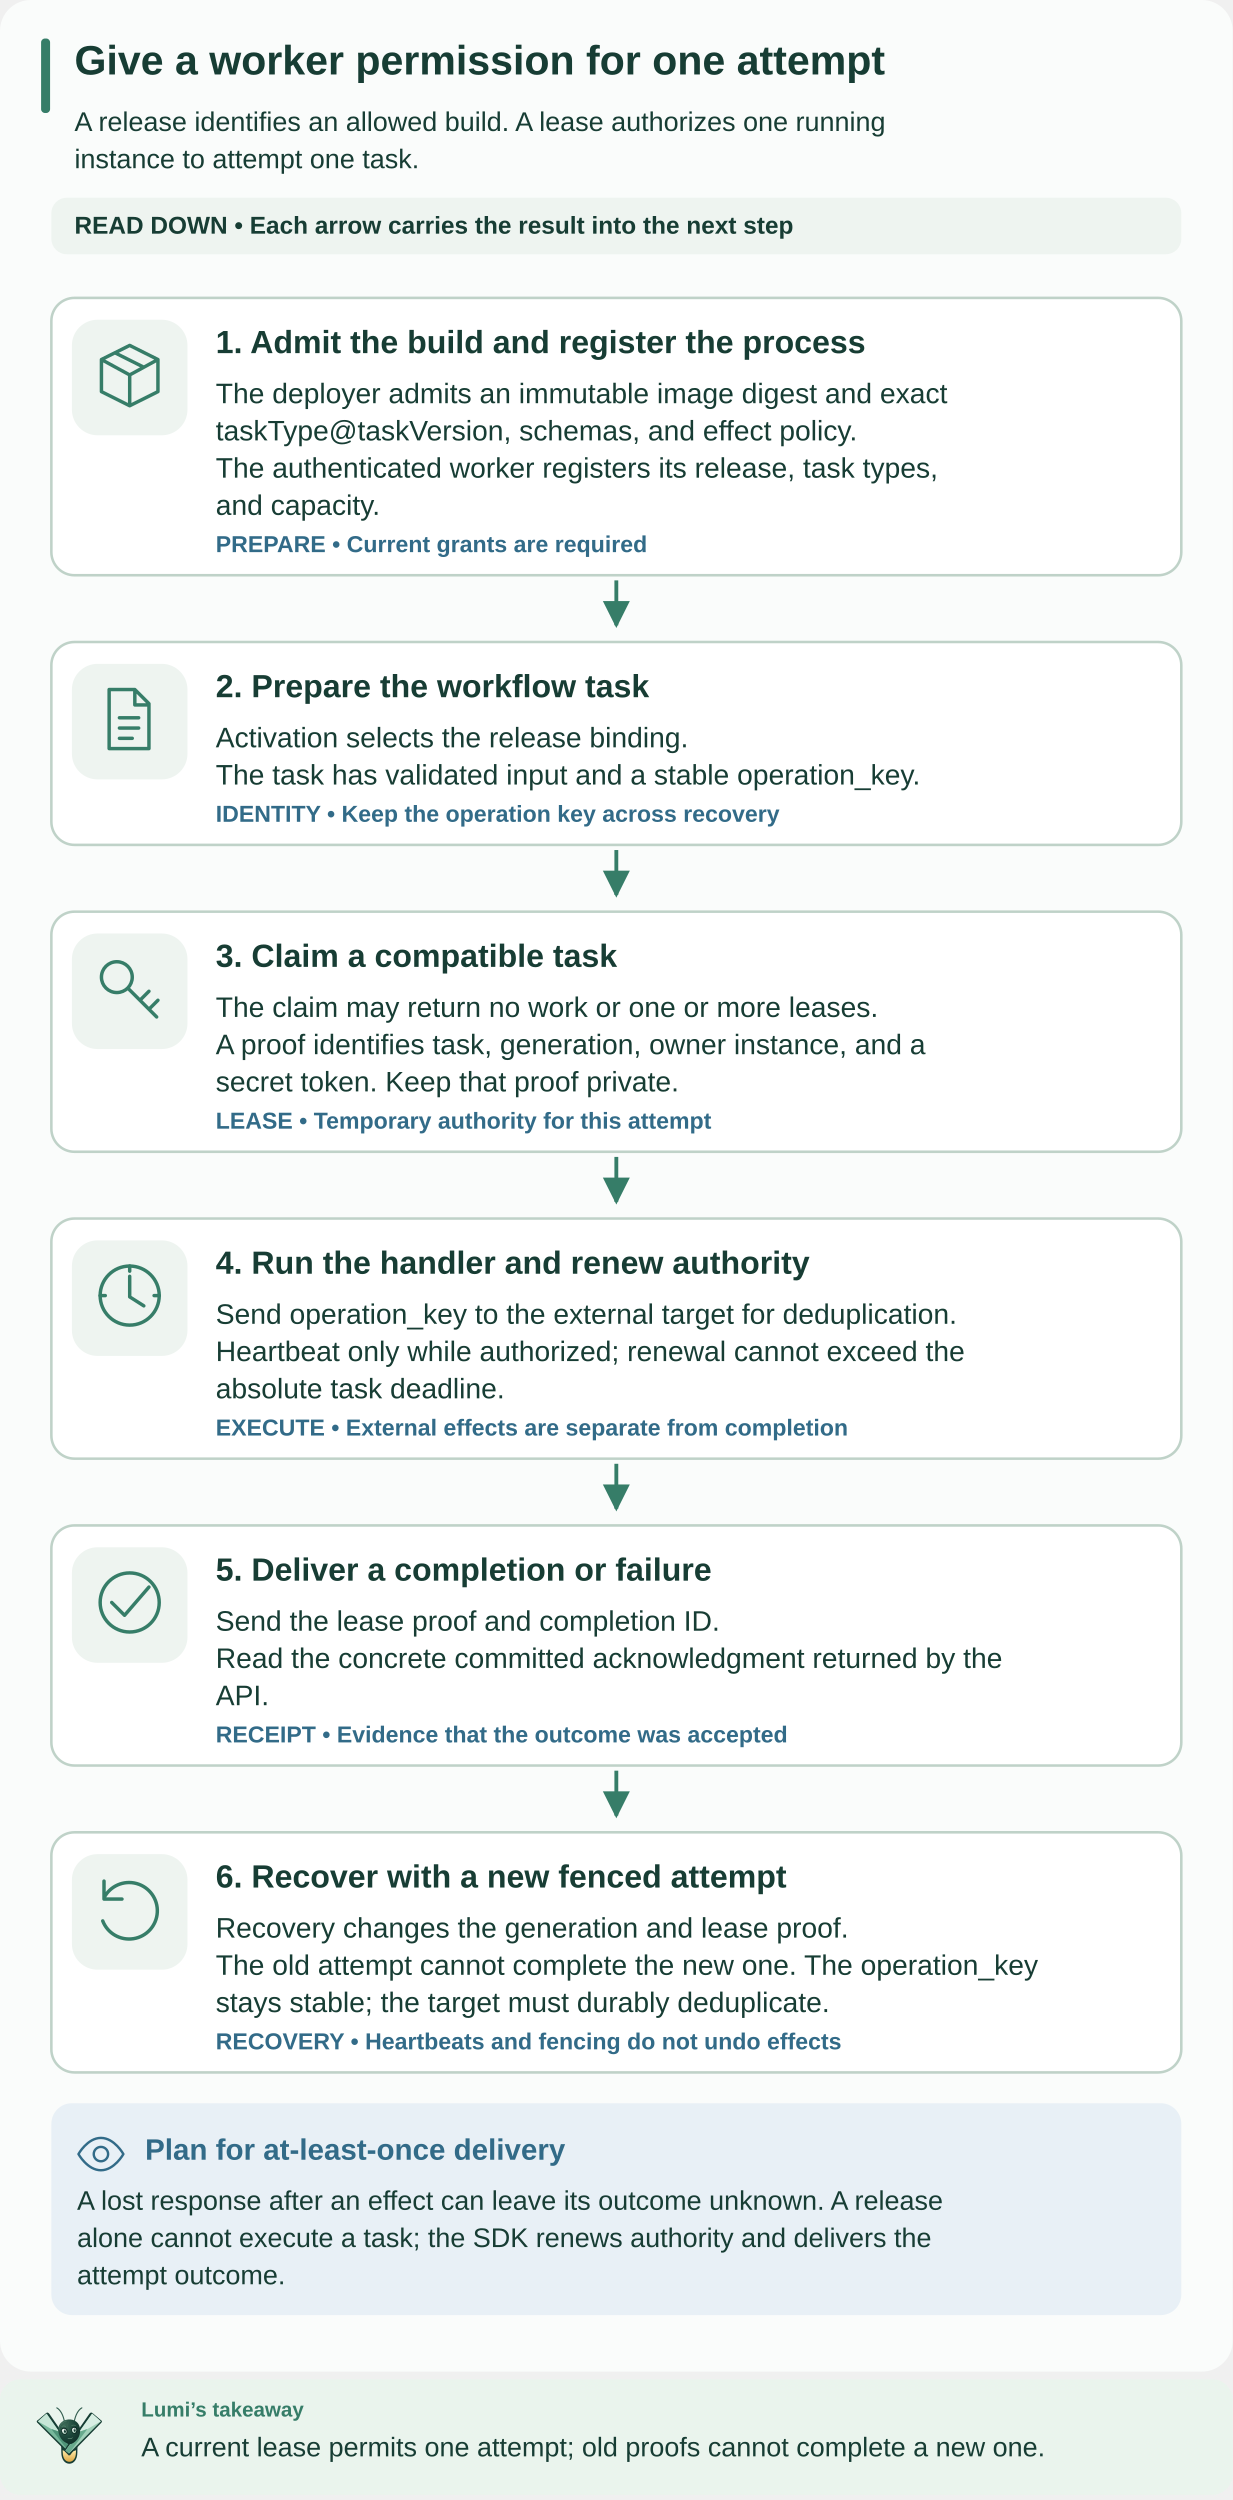
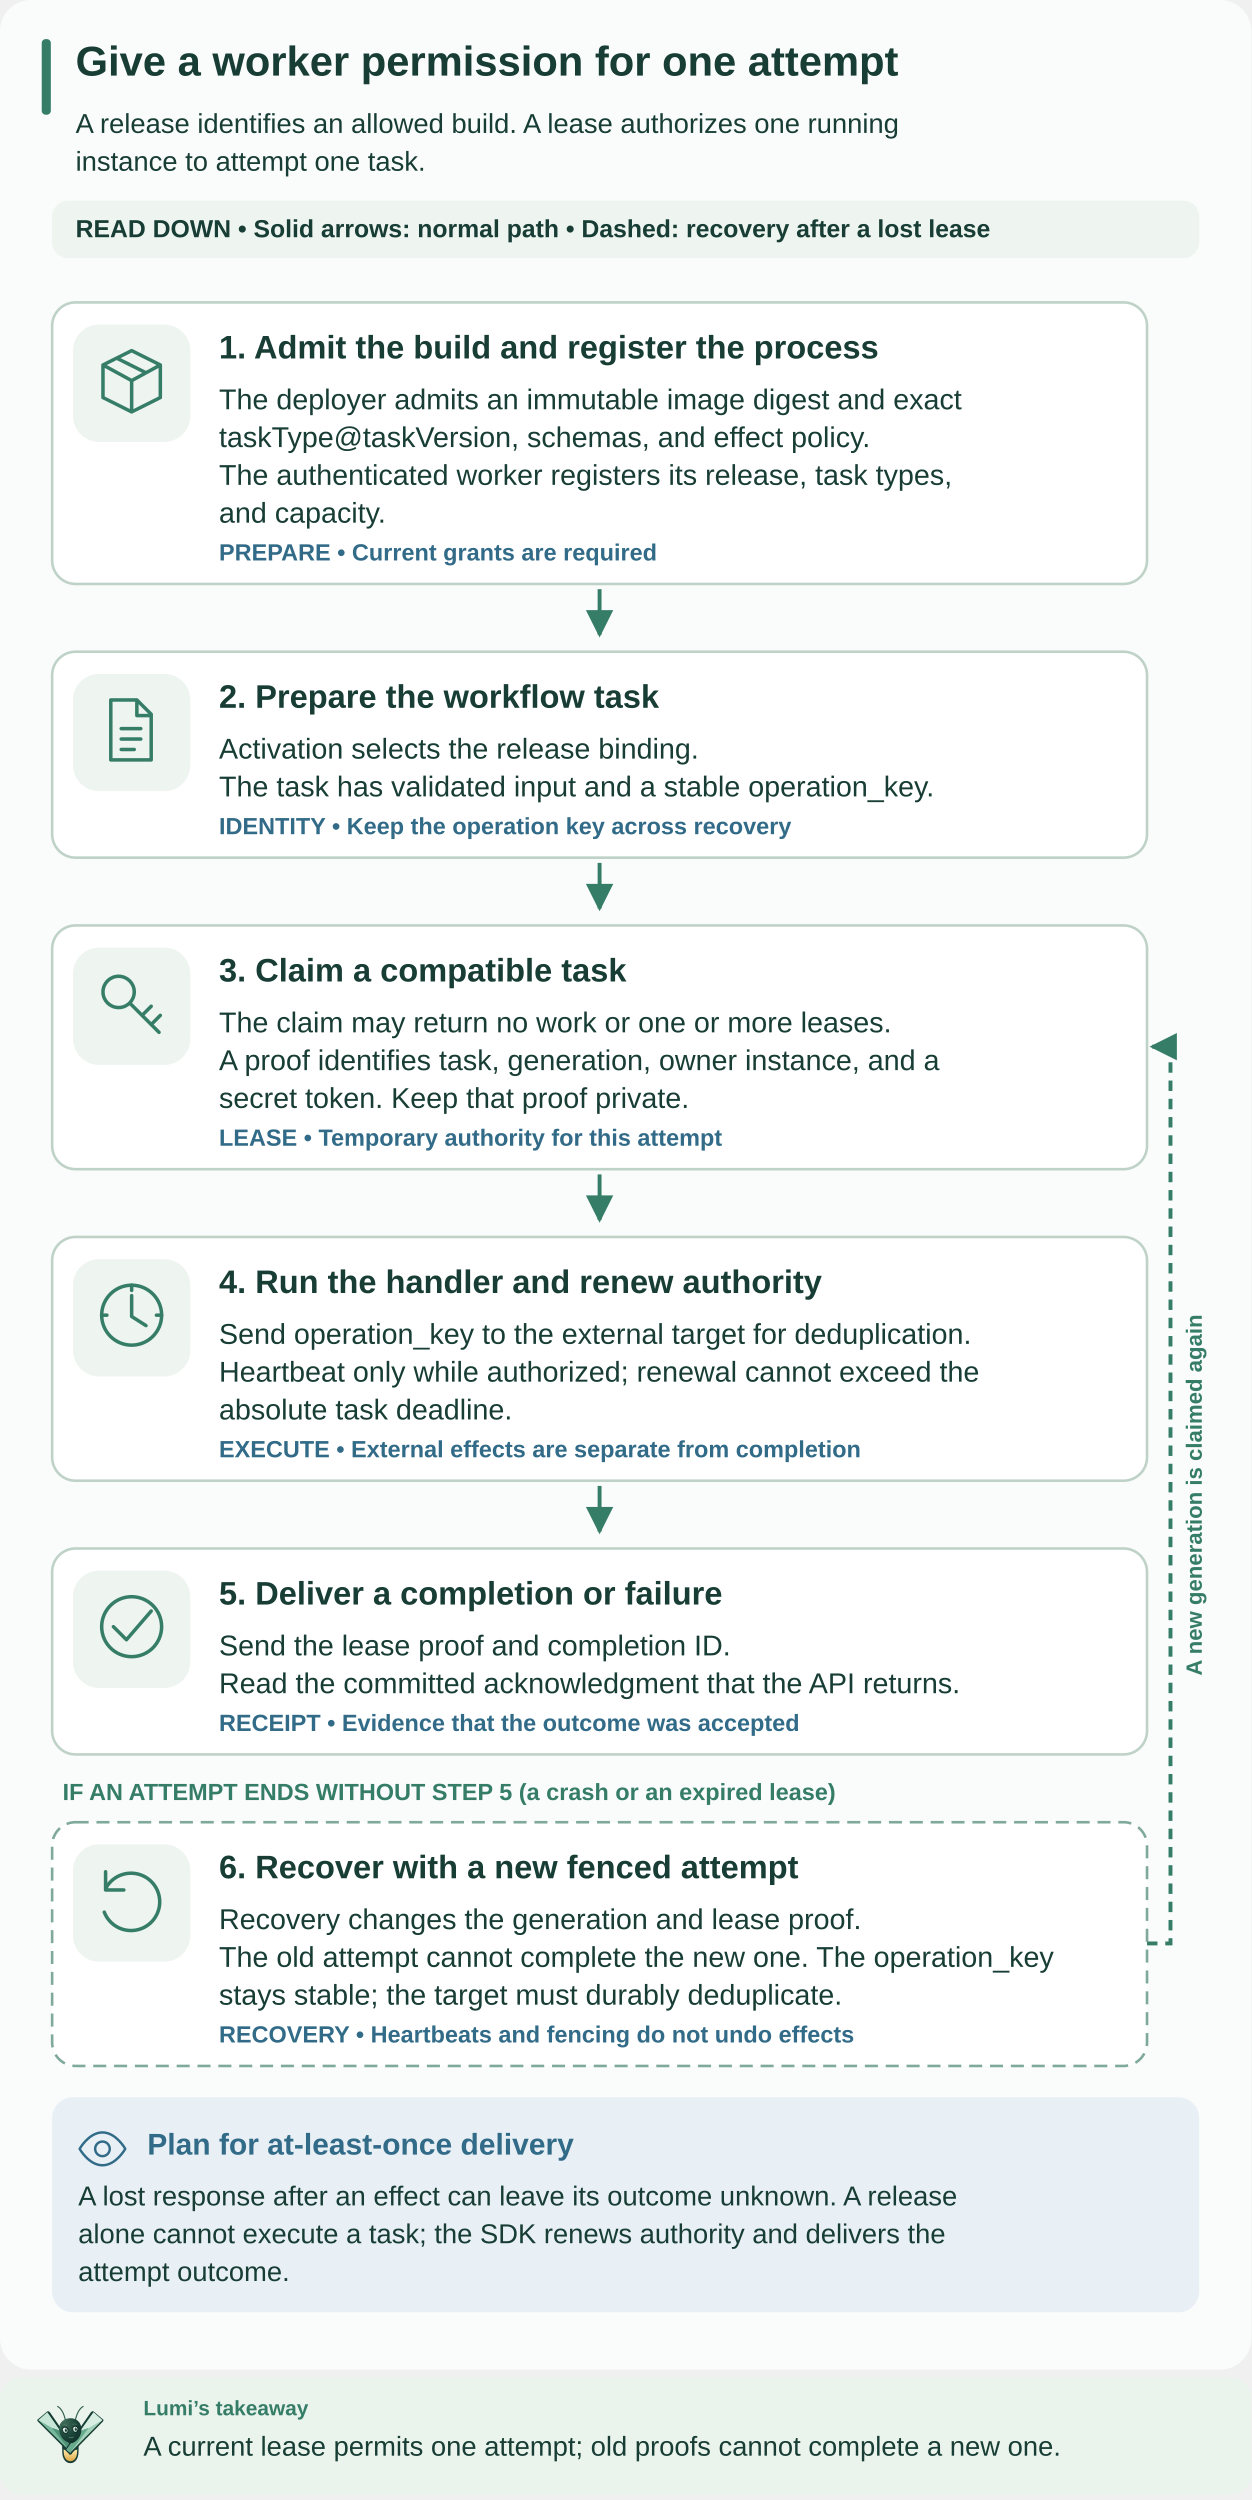
- <svg xmlns="http://www.w3.org/2000/svg" width="960" height="1947" viewBox="0 0 960 1947" role="img" aria-labelledby="title desc">
+ <svg xmlns="http://www.w3.org/2000/svg" width="960" height="1918" viewBox="0 0 960 1918" role="img" aria-labelledby="title desc">
  <defs>
    <marker id="arrow" viewBox="0 0 10 10" refX="9" refY="5" markerWidth="7" markerHeight="7" orient="auto">
      <path d="M0 0 10 5 0 10z" fill="#367D68" />
    </marker>
  </defs>
  <style>text{font-family:Arial,Helvetica,sans-serif}.edge{stroke:#367D68;stroke-width:3;fill:none;marker-end:url(#arrow)}</style>
-   <rect width="960" height="1847" rx="24" fill="#FAFCFB" />
+   <rect width="960" height="1818" rx="24" fill="#FAFCFB" />
  <rect x="32" y="30" width="7" height="58" rx="3" fill="#367D68" />
  <text x="58" y="58" font-size="32" font-weight="700" fill="#173D34">Give a worker permission for one attempt</text>
  <text x="58" y="102" font-size="21" font-weight="400" fill="#173D34">A release identifies an allowed build. A lease authorizes one running</text>
  <text x="58" y="131" font-size="21" font-weight="400" fill="#173D34">instance to attempt one task.</text>
  <rect x="40" y="154" width="880" height="44" rx="12" fill="#EEF4F0" />
-   <text x="58" y="182" font-size="19" font-weight="600" fill="#173D34">READ DOWN  •  Each arrow carries the result into the next step</text>
-   <rect x="40" y="232" width="880" height="216" rx="18" fill="white" stroke="#BFD2C8" stroke-width="2" />
+   <text x="58" y="182" font-size="19" font-weight="600" fill="#173D34">READ DOWN  •  Solid arrows: normal path  •  Dashed: recovery after a lost lease</text>
+   <rect x="40" y="232" width="840" height="216" rx="18" fill="white" stroke="#BFD2C8" stroke-width="2" />
  <rect x="56" y="249" width="90" height="90" rx="20" fill="#EEF4F0" />
  <g transform="translate(73 264) scale(1)" stroke="#367D68" stroke-width="2.7" fill="none" stroke-linecap="round" stroke-linejoin="round">
    <path d="m6 16 22-11 22 11v25L28 52 6 41z M6 16l22 12 22-12 M28 28v24 M17 11l22 11" />
  </g>
  <text x="168" y="275" font-size="25" font-weight="700" fill="#173D34">1. Admit the build and register the process</text>
  <text x="168" y="314" font-size="22" font-weight="400" fill="#173D34">The deployer admits an immutable image digest and exact</text>
  <text x="168" y="343" font-size="22" font-weight="400" fill="#173D34">taskType@taskVersion, schemas, and effect policy.</text>
  <text x="168" y="372" font-size="22" font-weight="400" fill="#173D34">The authenticated worker registers its release, task types,</text>
  <text x="168" y="401" font-size="22" font-weight="400" fill="#173D34">and capacity.</text>
  <text x="168" y="430" font-size="18" font-weight="600" fill="#326B88">PREPARE • Current grants are required</text>
-   <path class="edge" d="M480 452v35" />
-   <rect x="40" y="500" width="880" height="158" rx="18" fill="white" stroke="#BFD2C8" stroke-width="2" />
+   <path class="edge" d="M460 452v35" />
+   <rect x="40" y="500" width="840" height="158" rx="18" fill="white" stroke="#BFD2C8" stroke-width="2" />
  <rect x="56" y="517" width="90" height="90" rx="20" fill="#EEF4F0" />
  <g transform="translate(73 532) scale(1)" stroke="#367D68" stroke-width="2.7" fill="none" stroke-linecap="round" stroke-linejoin="round">
    <path d="M12 5h20l11 11v35H12z M32 5v12h11 M20 27h15 M20 35h15 M20 43h10" />
  </g>
  <text x="168" y="543" font-size="25" font-weight="700" fill="#173D34">2. Prepare the workflow task</text>
  <text x="168" y="582" font-size="22" font-weight="400" fill="#173D34">Activation selects the release binding.</text>
  <text x="168" y="611" font-size="22" font-weight="400" fill="#173D34">The task has validated input and a stable operation_key.</text>
  <text x="168" y="640" font-size="18" font-weight="600" fill="#326B88">IDENTITY • Keep the operation key across recovery</text>
-   <path class="edge" d="M480 662v35" />
-   <rect x="40" y="710" width="880" height="187" rx="18" fill="white" stroke="#BFD2C8" stroke-width="2" />
+   <path class="edge" d="M460 662v35" />
+   <rect x="40" y="710" width="840" height="187" rx="18" fill="white" stroke="#BFD2C8" stroke-width="2" />
  <rect x="56" y="727" width="90" height="90" rx="20" fill="#EEF4F0" />
  <g transform="translate(73 742) scale(1)" stroke="#367D68" stroke-width="2.7" fill="none" stroke-linecap="round" stroke-linejoin="round">
    <circle cx="18" cy="19" r="12" />
    <path d="m27 28 22 22 M36 37l7-7 M43 44l7-7" />
  </g>
  <text x="168" y="753" font-size="25" font-weight="700" fill="#173D34">3. Claim a compatible task</text>
  <text x="168" y="792" font-size="22" font-weight="400" fill="#173D34">The claim may return no work or one or more leases.</text>
  <text x="168" y="821" font-size="22" font-weight="400" fill="#173D34">A proof identifies task, generation, owner instance, and a</text>
  <text x="168" y="850" font-size="22" font-weight="400" fill="#173D34">secret token. Keep that proof private.</text>
  <text x="168" y="879" font-size="18" font-weight="600" fill="#326B88">LEASE • Temporary authority for this attempt</text>
-   <path class="edge" d="M480 901v35" />
-   <rect x="40" y="949" width="880" height="187" rx="18" fill="white" stroke="#BFD2C8" stroke-width="2" />
+   <path class="edge" d="M460 901v35" />
+   <rect x="40" y="949" width="840" height="187" rx="18" fill="white" stroke="#BFD2C8" stroke-width="2" />
  <rect x="56" y="966" width="90" height="90" rx="20" fill="#EEF4F0" />
  <g transform="translate(73 981) scale(1)" stroke="#367D68" stroke-width="2.7" fill="none" stroke-linecap="round" stroke-linejoin="round">
    <circle cx="28" cy="28" r="23" />
    <path d="M28 13v16l11 7 M28 5v4 M5 28h4 M47 28h4" />
  </g>
  <text x="168" y="992" font-size="25" font-weight="700" fill="#173D34">4. Run the handler and renew authority</text>
  <text x="168" y="1031" font-size="22" font-weight="400" fill="#173D34">Send operation_key to the external target for deduplication.</text>
  <text x="168" y="1060" font-size="22" font-weight="400" fill="#173D34">Heartbeat only while authorized; renewal cannot exceed the</text>
  <text x="168" y="1089" font-size="22" font-weight="400" fill="#173D34">absolute task deadline.</text>
  <text x="168" y="1118" font-size="18" font-weight="600" fill="#326B88">EXECUTE • External effects are separate from completion</text>
-   <path class="edge" d="M480 1140v35" />
-   <rect x="40" y="1188" width="880" height="187" rx="18" fill="white" stroke="#BFD2C8" stroke-width="2" />
+   <path class="edge" d="M460 1140v35" />
+   <rect x="40" y="1188" width="840" height="158" rx="18" fill="white" stroke="#BFD2C8" stroke-width="2" />
  <rect x="56" y="1205" width="90" height="90" rx="20" fill="#EEF4F0" />
  <g transform="translate(73 1220) scale(1)" stroke="#367D68" stroke-width="2.7" fill="none" stroke-linecap="round" stroke-linejoin="round">
    <circle cx="28" cy="28" r="23" />
    <path d="m14 28 10 10 19-22" />
  </g>
  <text x="168" y="1231" font-size="25" font-weight="700" fill="#173D34">5. Deliver a completion or failure</text>
  <text x="168" y="1270" font-size="22" font-weight="400" fill="#173D34">Send the lease proof and completion ID.</text>
-   <text x="168" y="1299" font-size="22" font-weight="400" fill="#173D34">Read the concrete committed acknowledgment returned by the</text>
-   <text x="168" y="1328" font-size="22" font-weight="400" fill="#173D34">API.</text>
-   <text x="168" y="1357" font-size="18" font-weight="600" fill="#326B88">RECEIPT • Evidence that the outcome was accepted</text>
-   <path class="edge" d="M480 1379v35" />
-   <rect x="40" y="1427" width="880" height="187" rx="18" fill="white" stroke="#BFD2C8" stroke-width="2" />
-   <rect x="56" y="1444" width="90" height="90" rx="20" fill="#EEF4F0" />
-   <g transform="translate(73 1459) scale(1)" stroke="#367D68" stroke-width="2.7" fill="none" stroke-linecap="round" stroke-linejoin="round">
+   <text x="168" y="1299" font-size="22" font-weight="400" fill="#173D34">Read the committed acknowledgment that the API returns.</text>
+   <text x="168" y="1328" font-size="18" font-weight="600" fill="#326B88">RECEIPT • Evidence that the outcome was accepted</text>
+   <rect x="40" y="1398" width="840" height="187" rx="18" fill="white" stroke="#7FA99A" stroke-width="2" stroke-dasharray="10 6" />
+   <rect x="56" y="1415" width="90" height="90" rx="20" fill="#EEF4F0" />
+   <g transform="translate(73 1430) scale(1)" stroke="#367D68" stroke-width="2.7" fill="none" stroke-linecap="round" stroke-linejoin="round">
    <path d="M8 19A22 22 0 1 1 7 37 M8 6v14h14" />
  </g>
-   <text x="168" y="1470" font-size="25" font-weight="700" fill="#173D34">6. Recover with a new fenced attempt</text>
-   <text x="168" y="1509" font-size="22" font-weight="400" fill="#173D34">Recovery changes the generation and lease proof.</text>
-   <text x="168" y="1538" font-size="22" font-weight="400" fill="#173D34">The old attempt cannot complete the new one. The operation_key</text>
-   <text x="168" y="1567" font-size="22" font-weight="400" fill="#173D34">stays stable; the target must durably deduplicate.</text>
-   <text x="168" y="1596" font-size="18" font-weight="600" fill="#326B88">RECOVERY • Heartbeats and fencing do not undo effects</text>
-   <rect x="40" y="1638" width="880" height="165" rx="16" fill="#E8F0F6" />
-   <g transform="translate(59 1658) scale(0.7)" stroke="#326B88" stroke-width="2.7" fill="none" stroke-linecap="round" stroke-linejoin="round">
+   <text x="168" y="1441" font-size="25" font-weight="700" fill="#173D34">6. Recover with a new fenced attempt</text>
+   <text x="168" y="1480" font-size="22" font-weight="400" fill="#173D34">Recovery changes the generation and lease proof.</text>
+   <text x="168" y="1509" font-size="22" font-weight="400" fill="#173D34">The old attempt cannot complete the new one. The operation_key</text>
+   <text x="168" y="1538" font-size="22" font-weight="400" fill="#173D34">stays stable; the target must durably deduplicate.</text>
+   <text x="168" y="1567" font-size="18" font-weight="600" fill="#326B88">RECOVERY • Heartbeats and fencing do not undo effects</text>
+   <text x="48" y="1381" font-size="18" font-weight="700" fill="#367D68">IF AN ATTEMPT ENDS WITHOUT STEP 5 (a crash or an expired lease)</text>
+   <path d="M880 1491H898V803H884" fill="none" stroke="#367D68" stroke-width="3" stroke-dasharray="8 6" marker-end="url(#arrow)" />
+   <text x="922" y="1147" transform="rotate(-90 922 1147)" text-anchor="middle" font-size="17" font-weight="700" fill="#367D68">A new generation is claimed again</text>
+   <rect x="40" y="1609" width="880" height="165" rx="16" fill="#E8F0F6" />
+   <g transform="translate(59 1629) scale(0.7)" stroke="#326B88" stroke-width="2.7" fill="none" stroke-linecap="round" stroke-linejoin="round">
    <path d="M3 28s10-18 25-18 25 18 25 18-10 18-25 18S3 28 3 28z" />
    <circle cx="28" cy="28" r="8" />
  </g>
-   <text x="113" y="1682" font-size="23" font-weight="700" fill="#326B88">Plan for at-least-once delivery</text>
-   <text x="60" y="1721" font-size="21" font-weight="400" fill="#173D34">A lost response after an effect can leave its outcome unknown. A release</text>
-   <text x="60" y="1750" font-size="21" font-weight="400" fill="#173D34">alone cannot execute a task; the SDK renews authority and delivers the</text>
-   <text x="60" y="1779" font-size="21" font-weight="400" fill="#173D34">attempt outcome.</text>
+   <text x="113" y="1653" font-size="23" font-weight="700" fill="#326B88">Plan for at-least-once delivery</text>
+   <text x="60" y="1692" font-size="21" font-weight="400" fill="#173D34">A lost response after an effect can leave its outcome unknown. A release</text>
+   <text x="60" y="1721" font-size="21" font-weight="400" fill="#173D34">alone cannot execute a task; the SDK renews authority and delivers the</text>
+   <text x="60" y="1750" font-size="21" font-weight="400" fill="#173D34">attempt outcome.</text>
  <g id="lumi-takeaway">
-     <rect x="0" y="1853" width="960" height="90" rx="16" fill="#EAF4ED" />
-     <g transform="translate(22 1864) scale(.25)">
+     <rect x="0" y="1824" width="960" height="90" rx="16" fill="#EAF4ED" />
+     <g transform="translate(22 1835) scale(.25)">
      <defs>
        <radialGradient id="lumi-face" cx=".3" cy=".2" r=".9">
          <stop stop-color="#3C6957" />
          <stop offset=".55" stop-color="#1C463A" />
          <stop offset="1" stop-color="#102E28" />
        </radialGradient>
        <linearGradient id="lumi-eye" x1="0" y1="0" x2="0" y2="1">
          <stop stop-color="#FFFFFF" />
          <stop offset="1" stop-color="#B8DCC8" />
        </linearGradient>
        <linearGradient id="lumi-lantern" x1="0" y1="0" x2="0" y2="1">
          <stop stop-color="#FFEDAD" />
          <stop offset="1" stop-color="#DDA743" />
        </linearGradient>
      </defs>
      <g stroke-linecap="round" stroke-linejoin="round">
        <path d="M113 89C109 67 100 51 89 45M143 89C147 67 156 51 167 45" fill="none" stroke="#315C4E" stroke-width="3.5" />
        <path d="M102 134Q128 122 154 134L153 184C153 206 142 219 128 219C114 219 103 206 103 184Z" fill="#173D34" />
        <path d="M107 177Q128 185 149 177L148 191C146 205 138 213 128 213C118 213 110 205 108 191Z" fill="url(#lumi-lantern)" />
        <path d="M30 83L56 61Q61 57 66 64L142 174L130 193L28 91Q24 86 30 83Z" fill="#173D34" />
        <path d="M57 63L135 175L129 185L30 87Z" fill="#78B89C" />
        <path d="M57 63L96 119L72 111L30 87Z" fill="#C7E6D7" />
        <path d="M72 111L96 119L135 175L129 185Z" fill="#4F9479" />
        <path d="M226 83L200 61Q195 57 190 64L111 178L127 194L228 91Q232 86 226 83Z" fill="#173D34" />
        <path d="M199 63L116 178L127 187L226 87Z" fill="#A1D1B9" />
        <path d="M199 63L160 119L184 111L226 87Z" fill="#D8EEE3" />
        <path d="M184 111L160 119L116 178L127 187Z" fill="#68AA8D" />
        <g transform="rotate(-5 128 120)">
          <path d="M94 115C93 95 108 81 128 81C148 81 163 95 162 115       C162 135 150 152 130 158C109 155 95 138 94 115Z" fill="url(#lumi-face)" />
          <path d="M98 111C98 96 110 86 124 85" fill="none" stroke="#83AF94" stroke-width="1.2" opacity=".5" />
          <path d="M128 87C124 99 124 106 126 112" fill="none" stroke="#58856B" stroke-width="1" opacity=".4" />
          <path d="M103 114C104 106 111 103 117 107C124 111 124 120 119 126       C111 131 104 124 103 114Z" fill="#0C2923" />
          <path d="M105 114C106 109 111 107 116 110C120 113 121 120 117 124       C111 127 106 122 105 114Z" fill="url(#lumi-eye)" />
          <ellipse cx="114.5" cy="116.5" rx="3.3" ry="5.4" fill="#173D34" />
          <circle cx="115.5" cy="113.5" r="1.4" fill="#FFFFFF" />
          <path d="M135 112C138 105 145 103 151 108C156 114 153 124 147 127       C139 129 133 120 135 112Z" fill="#0C2923" />
          <path d="M137 113C139 108 144 107 148 110C152 114 150 121 146 124       C140 126 136 120 137 113Z" fill="url(#lumi-eye)" />
          <ellipse cx="145" cy="116" rx="3.3" ry="5.4" fill="#173D34" />
          <circle cx="146" cy="113" r="1.4" fill="#FFFFFF" />
          <path d="M106 101Q112 98 118 102M137 101Q143 98 149 102" fill="none" stroke="#6C997E" stroke-width="1.8" opacity=".65" />
          <path d="M122 140Q129 143 136 139" fill="none" stroke="#84B295" stroke-width="1.5" />
        </g>
      </g>
    </g>
-     <text x="110" y="1882" style="font-family:Arial,Helvetica,sans-serif;font-size:16px;font-weight:700;fill:#367D68">Lumi’s takeaway</text>
-     <text x="110" y="1913" style="font-family:Arial,Helvetica,sans-serif;font-size:21px;fill:#173D34">A current lease permits one attempt; old proofs cannot complete a new one.</text>
+     <text x="110" y="1853" style="font-family:Arial,Helvetica,sans-serif;font-size:16px;font-weight:700;fill:#367D68">Lumi’s takeaway</text>
+     <text x="110" y="1884" style="font-family:Arial,Helvetica,sans-serif;font-size:21px;fill:#173D34">A current lease permits one attempt; old proofs cannot complete a new one.</text>
  </g>
</svg>
